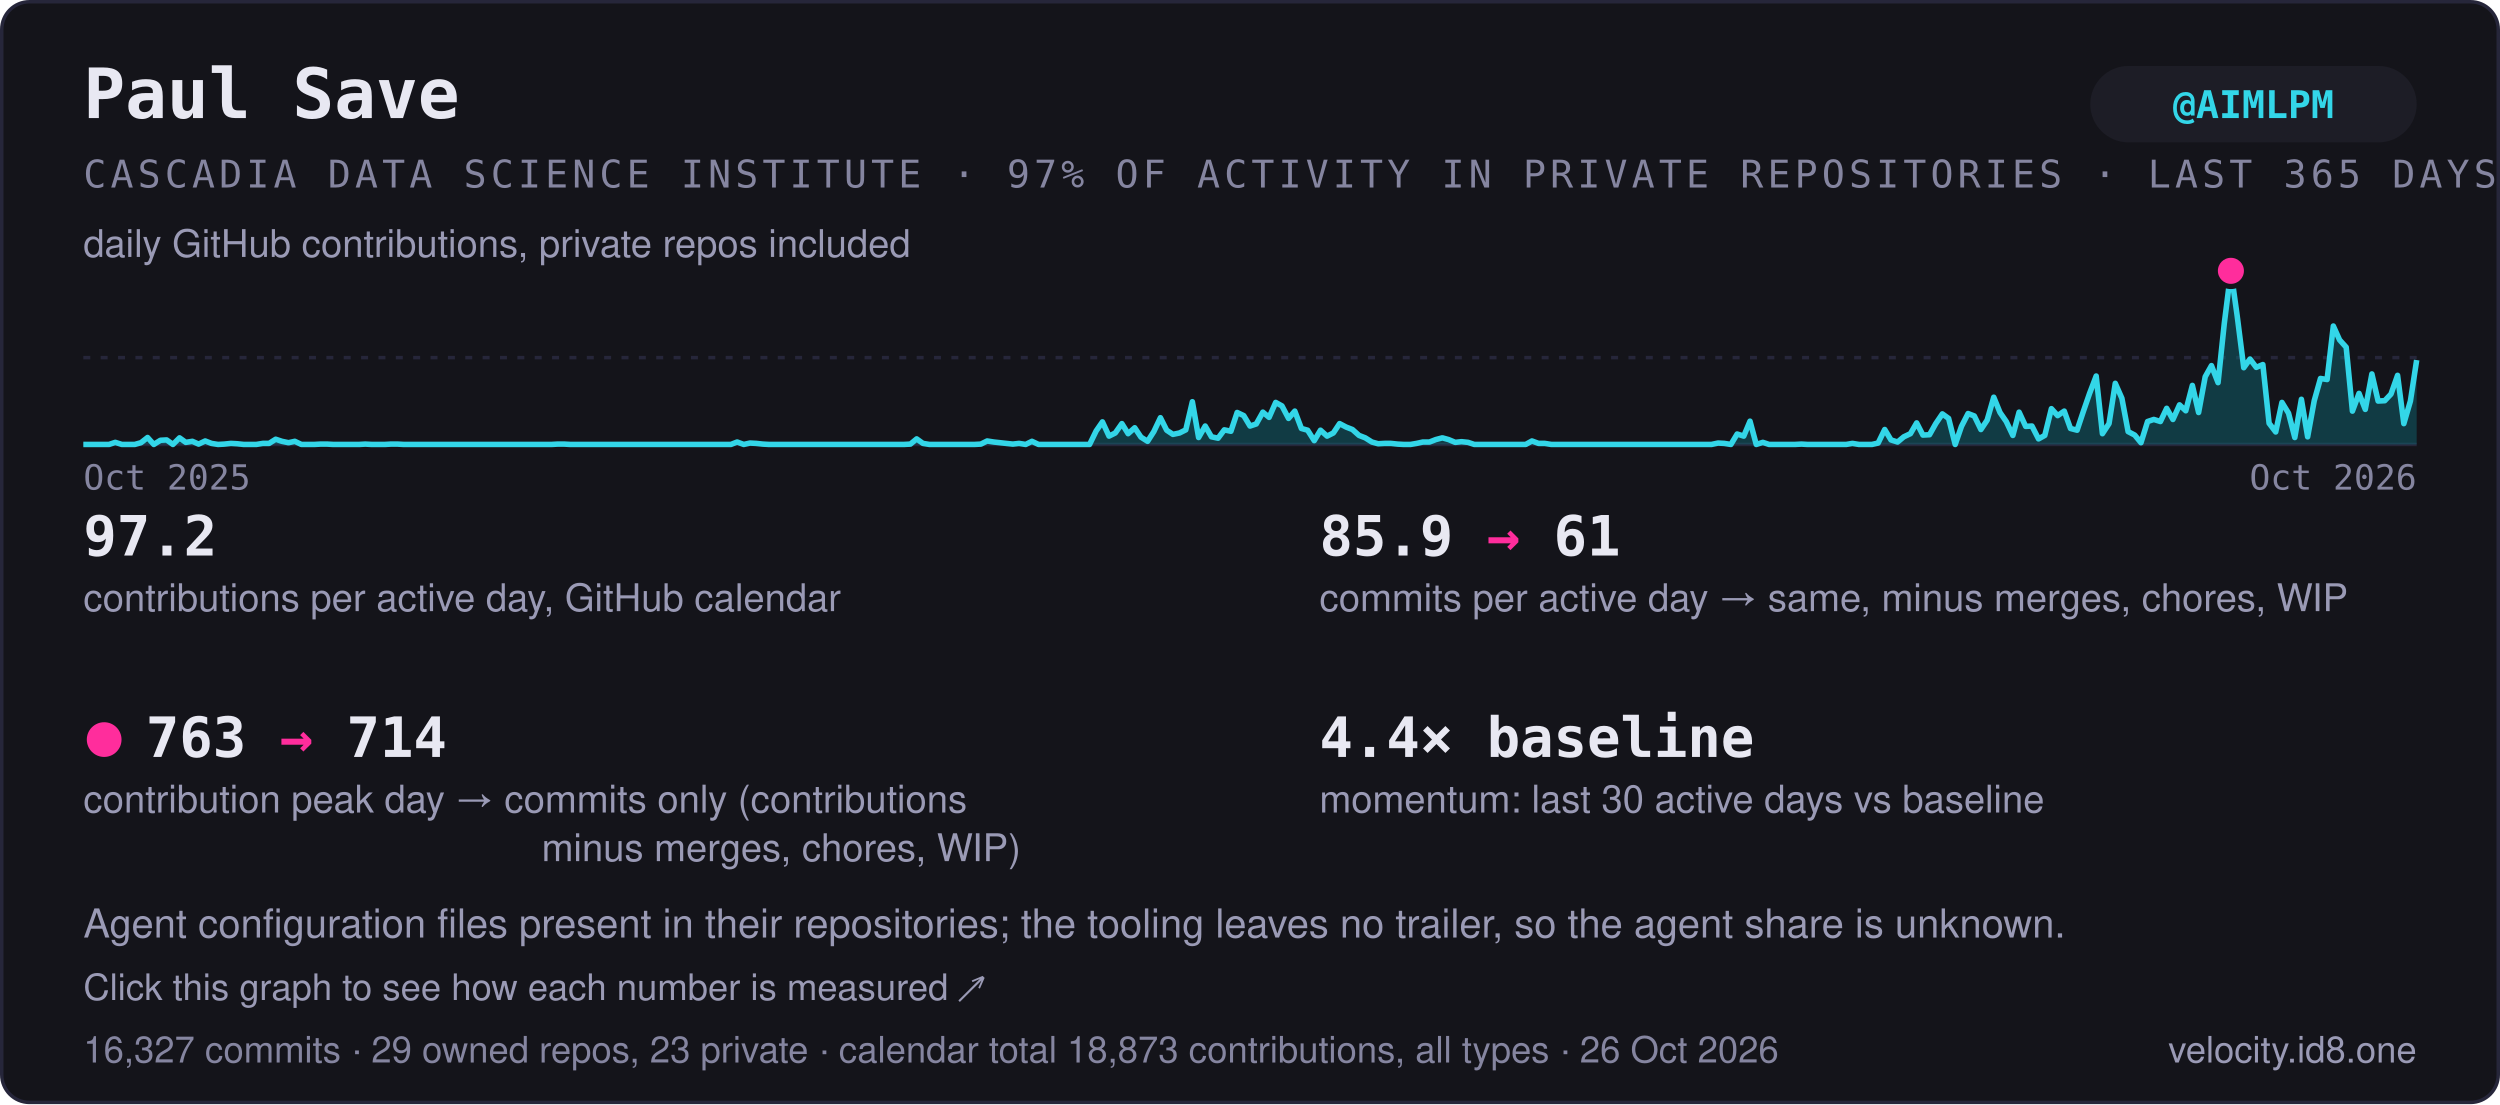
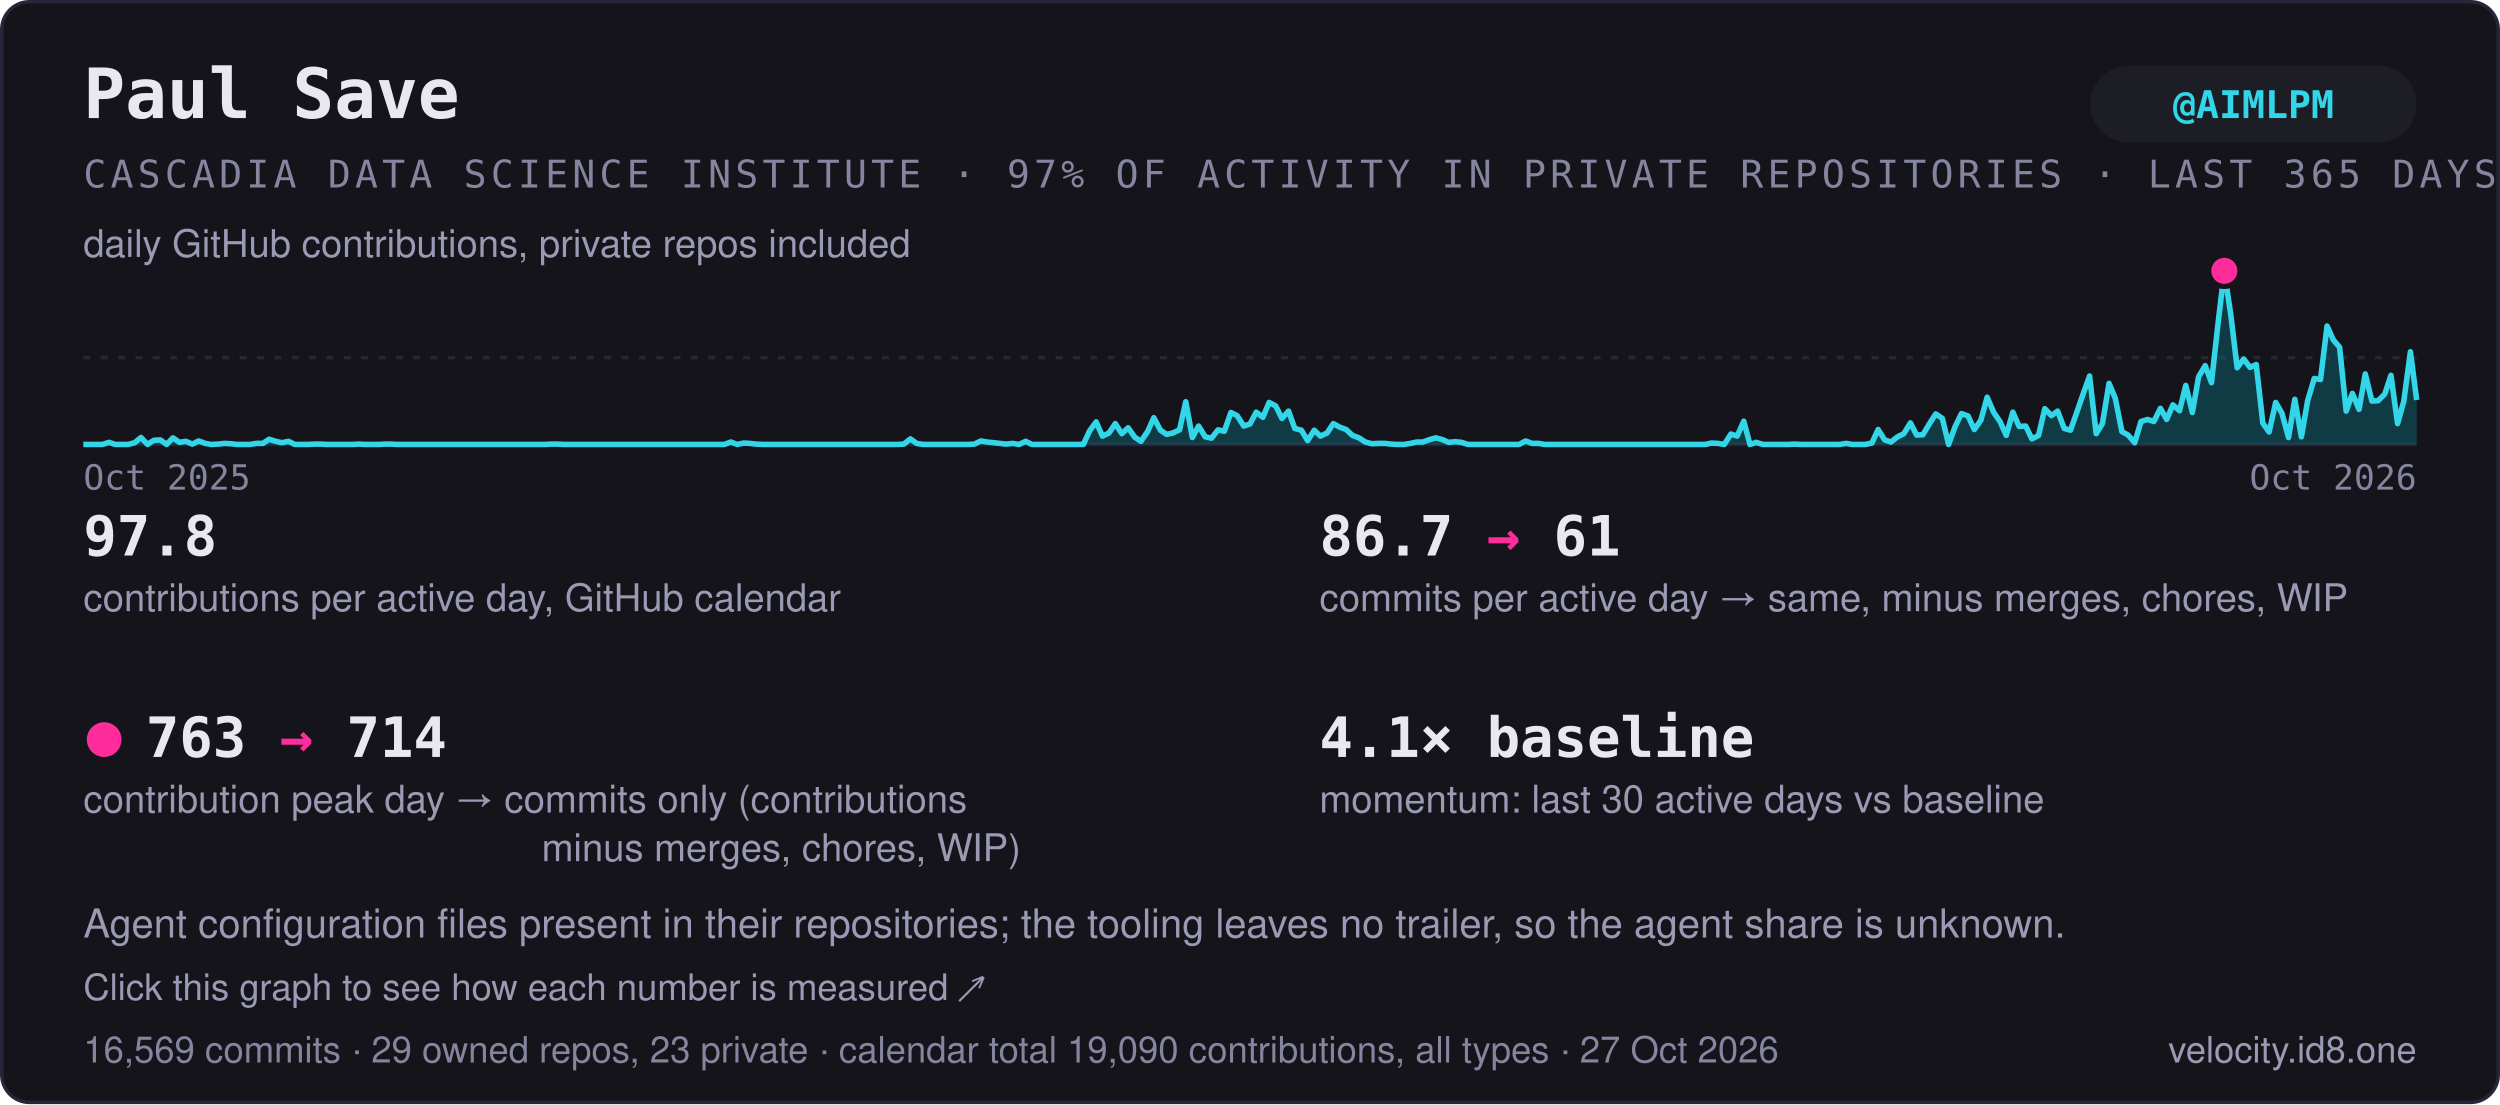
<svg xmlns="http://www.w3.org/2000/svg" width="720" height="318" viewBox="0 0 720 318" role="img" aria-label="Paul Save: Velocity Graph">
  <rect x="0.5" y="0.5" width="719" height="317" rx="8" fill="#14141A" stroke="#26263A" />
  <text x="24" y="34" font-family="Departure Mono, JetBrains Mono, ui-monospace, Menlo, monospace" font-size="20" font-weight="700" fill="#E8E8F2">Paul Save</text>
  <text x="24" y="54" font-family="Departure Mono, JetBrains Mono, ui-monospace, Menlo, monospace" font-size="11" letter-spacing="1.2" fill="#8585A0">CASCADIA DATA SCIENCE INSTITUTE · 97% OF ACTIVITY IN PRIVATE REPOSITORIES · LAST 365 DAYS</text>
  <rect x="602" y="19" width="94" height="22" rx="11" fill="#1D1D26" />
  <text x="649" y="34" text-anchor="middle" font-family="Departure Mono, JetBrains Mono, ui-monospace, Menlo, monospace" font-size="11" font-weight="600" fill="#33D6E8">@AIMLPM</text>
  <line x1="24" x2="696" y1="128" y2="128" stroke="#26263A" />
  <line x1="24" x2="696" y1="103.0" y2="103.0" stroke="#26263A" stroke-dasharray="2 3" />
-   <path d="M24.0,128.0 L25.8,128.0 L27.7,128.0 L29.5,128.0 L31.4,128.0 L33.2,127.4 L35.1,128.0 L36.9,128.0 L38.8,128.0 L40.6,127.5 L42.5,126.0 L44.3,128.0 L46.2,126.8 L48.0,126.7 L49.8,128.0 L51.7,126.1 L53.5,127.4 L55.4,127.1 L57.2,127.9 L59.1,127.0 L60.9,127.7 L62.8,128.0 L64.6,127.9 L66.5,127.7 L68.3,127.8 L70.2,128.0 L72.0,128.0 L73.8,128.0 L75.7,127.7 L77.5,127.7 L79.4,126.5 L81.2,127.1 L83.1,127.5 L84.9,127.1 L86.8,128.0 L88.6,128.0 L90.5,128.0 L92.3,127.9 L94.2,127.9 L96.0,128.0 L97.8,128.0 L99.7,128.0 L101.5,128.0 L103.4,128.0 L105.2,127.9 L107.1,128.0 L108.9,128.0 L110.8,128.0 L112.6,127.9 L114.5,127.9 L116.3,128.0 L118.2,128.0 L120.0,128.0 L121.8,128.0 L123.7,128.0 L125.5,128.0 L127.4,128.0 L129.2,128.0 L131.1,128.0 L132.9,128.0 L134.8,128.0 L136.6,128.0 L138.5,128.0 L140.3,128.0 L142.2,128.0 L144.0,128.0 L145.8,128.0 L147.7,128.0 L149.5,128.0 L151.4,128.0 L153.2,128.0 L155.1,128.0 L156.9,128.0 L158.8,128.0 L160.6,127.9 L162.5,127.9 L164.3,128.0 L166.2,128.0 L168.0,128.0 L169.8,128.0 L171.7,128.0 L173.5,128.0 L175.4,128.0 L177.2,128.0 L179.1,128.0 L180.9,128.0 L182.8,128.0 L184.6,128.0 L186.5,128.0 L188.3,128.0 L190.2,128.0 L192.0,128.0 L193.8,128.0 L195.7,128.0 L197.5,128.0 L199.4,128.0 L201.2,128.0 L203.1,128.0 L204.9,128.0 L206.8,128.0 L208.6,128.0 L210.5,128.0 L212.3,127.3 L214.2,128.0 L216.0,127.6 L217.8,127.7 L219.7,127.9 L221.5,128.0 L223.4,128.0 L225.2,128.0 L227.1,128.0 L228.9,128.0 L230.8,128.0 L232.6,128.0 L234.5,128.0 L236.3,128.0 L238.2,128.0 L240.0,128.0 L241.8,128.0 L243.7,128.0 L245.5,128.0 L247.4,128.0 L249.2,128.0 L251.1,128.0 L252.9,128.0 L254.8,128.0 L256.6,128.0 L258.5,128.0 L260.3,128.0 L262.2,127.9 L264.0,126.4 L265.8,127.7 L267.7,128.0 L269.5,128.0 L271.4,128.0 L273.2,128.0 L275.1,128.0 L276.9,128.0 L278.8,128.0 L280.6,128.0 L282.5,127.9 L284.3,127.0 L286.2,127.3 L288.0,127.5 L289.8,127.7 L291.7,127.9 L293.5,127.7 L295.4,128.0 L297.2,127.1 L299.1,128.0 L300.9,128.0 L302.8,128.0 L304.6,128.0 L306.5,128.0 L308.3,128.0 L310.2,128.0 L312.0,128.0 L313.8,128.0 L315.7,124.1 L317.5,121.5 L319.4,125.6 L321.2,124.7 L323.1,122.0 L324.9,124.9 L326.8,123.2 L328.6,125.9 L330.5,127.1 L332.3,124.3 L334.2,120.3 L336.0,123.9 L337.8,125.1 L339.7,124.7 L341.5,123.8 L343.4,115.7 L345.2,126.0 L347.1,122.7 L348.9,125.8 L350.8,126.2 L352.6,123.8 L354.5,124.2 L356.3,118.8 L358.2,119.7 L360.0,122.7 L361.8,122.1 L363.7,118.7 L365.5,120.2 L367.4,115.9 L369.2,116.9 L371.1,120.5 L372.9,118.4 L374.8,123.4 L376.6,123.9 L378.5,126.9 L380.3,123.9 L382.2,125.6 L384.0,124.7 L385.8,122.0 L387.7,123.0 L389.5,123.7 L391.4,125.4 L393.2,126.1 L395.1,127.3 L396.9,127.8 L398.8,127.7 L400.6,127.7 L402.5,127.9 L404.3,128.0 L406.2,128.0 L408.0,127.7 L409.8,127.3 L411.7,127.3 L413.5,126.6 L415.4,126.1 L417.2,126.6 L419.1,127.4 L420.9,127.2 L422.8,127.4 L424.6,128.0 L426.5,128.0 L428.3,128.0 L430.2,128.0 L432.0,128.0 L433.8,128.0 L435.7,128.0 L437.5,128.0 L439.4,128.0 L441.2,127.0 L443.1,127.7 L444.9,127.7 L446.8,128.0 L448.6,128.0 L450.5,128.0 L452.3,128.0 L454.2,128.0 L456.0,128.0 L457.8,128.0 L459.7,128.0 L461.5,128.0 L463.4,128.0 L465.2,128.0 L467.1,128.0 L468.9,128.0 L470.8,128.0 L472.6,128.0 L474.5,128.0 L476.3,128.0 L478.2,128.0 L480.0,128.0 L481.8,128.0 L483.7,128.0 L485.5,128.0 L487.4,128.0 L489.2,128.0 L491.1,128.0 L492.9,128.0 L494.8,127.6 L496.6,127.7 L498.5,128.0 L500.3,125.0 L502.2,125.6 L504.0,121.3 L505.8,128.0 L507.7,127.4 L509.5,128.0 L511.4,128.0 L513.2,128.0 L515.1,128.0 L516.9,128.0 L518.8,127.9 L520.6,128.0 L522.5,128.0 L524.3,128.0 L526.2,128.0 L528.0,128.0 L529.8,128.0 L531.7,128.0 L533.5,127.7 L535.4,128.0 L537.2,128.0 L539.1,128.0 L540.9,127.6 L542.8,123.7 L544.6,126.7 L546.5,127.3 L548.3,125.8 L550.2,124.9 L552.0,121.8 L553.8,125.3 L555.7,125.2 L557.5,122.0 L559.4,119.2 L561.2,120.5 L563.1,128.0 L564.9,122.8 L566.8,119.1 L568.6,119.8 L570.5,123.7 L572.3,121.0 L574.2,114.4 L576.0,118.8 L577.8,121.4 L579.7,125.4 L581.5,118.7 L583.4,122.8 L585.2,122.7 L587.1,126.4 L588.9,125.4 L590.8,117.7 L592.6,119.7 L594.5,118.4 L596.3,123.4 L598.2,123.9 L600.0,118.5 L601.8,113.3 L603.7,108.3 L605.5,124.9 L607.4,122.0 L609.2,110.4 L611.1,114.7 L612.9,124.3 L614.8,125.3 L616.6,127.5 L618.5,121.4 L620.3,120.8 L622.2,121.4 L624.0,117.6 L625.8,120.8 L627.7,116.6 L629.5,118.3 L631.4,111.0 L633.2,118.8 L635.1,108.5 L636.9,105.3 L638.8,110.2 L640.6,93.1 L642.5,78.0 L644.3,90.9 L646.2,105.9 L648.0,103.4 L649.8,105.8 L651.7,105.0 L653.5,121.9 L655.4,124.4 L657.2,115.9 L659.1,119.0 L660.9,126.0 L662.8,115.0 L664.6,125.8 L666.5,115.4 L668.3,109.0 L670.2,109.3 L672.0,93.9 L673.8,97.9 L675.7,100.0 L677.5,118.4 L679.4,113.3 L681.2,117.9 L683.1,107.7 L684.9,115.5 L686.8,115.4 L688.6,113.5 L690.5,108.1 L692.3,122.0 L694.2,115.5 L696.0,103.7 L696.0,128 L24,128 Z" fill="#0F6B78" fill-opacity="0.45" />
-   <path d="M24.0,128.0 L25.8,128.0 L27.7,128.0 L29.5,128.0 L31.4,128.0 L33.2,127.4 L35.1,128.0 L36.9,128.0 L38.8,128.0 L40.6,127.5 L42.5,126.0 L44.3,128.0 L46.2,126.8 L48.0,126.7 L49.8,128.0 L51.7,126.1 L53.5,127.4 L55.4,127.1 L57.2,127.9 L59.1,127.0 L60.9,127.7 L62.8,128.0 L64.6,127.9 L66.5,127.7 L68.3,127.8 L70.2,128.0 L72.0,128.0 L73.8,128.0 L75.7,127.7 L77.5,127.7 L79.4,126.5 L81.2,127.1 L83.1,127.5 L84.9,127.1 L86.8,128.0 L88.6,128.0 L90.5,128.0 L92.3,127.9 L94.2,127.9 L96.0,128.0 L97.8,128.0 L99.7,128.0 L101.5,128.0 L103.4,128.0 L105.2,127.9 L107.1,128.0 L108.9,128.0 L110.8,128.0 L112.6,127.9 L114.5,127.9 L116.3,128.0 L118.2,128.0 L120.0,128.0 L121.8,128.0 L123.7,128.0 L125.5,128.0 L127.4,128.0 L129.2,128.0 L131.1,128.0 L132.9,128.0 L134.8,128.0 L136.6,128.0 L138.5,128.0 L140.3,128.0 L142.2,128.0 L144.0,128.0 L145.8,128.0 L147.7,128.0 L149.5,128.0 L151.4,128.0 L153.2,128.0 L155.1,128.0 L156.9,128.0 L158.8,128.0 L160.6,127.9 L162.5,127.9 L164.3,128.0 L166.2,128.0 L168.0,128.0 L169.8,128.0 L171.7,128.0 L173.5,128.0 L175.4,128.0 L177.2,128.0 L179.1,128.0 L180.9,128.0 L182.8,128.0 L184.6,128.0 L186.5,128.0 L188.3,128.0 L190.2,128.0 L192.0,128.0 L193.8,128.0 L195.7,128.0 L197.5,128.0 L199.4,128.0 L201.2,128.0 L203.1,128.0 L204.9,128.0 L206.8,128.0 L208.6,128.0 L210.5,128.0 L212.3,127.3 L214.2,128.0 L216.0,127.6 L217.8,127.7 L219.7,127.9 L221.5,128.0 L223.4,128.0 L225.2,128.0 L227.1,128.0 L228.9,128.0 L230.8,128.0 L232.6,128.0 L234.5,128.0 L236.3,128.0 L238.2,128.0 L240.0,128.0 L241.8,128.0 L243.7,128.0 L245.5,128.0 L247.4,128.0 L249.2,128.0 L251.1,128.0 L252.9,128.0 L254.8,128.0 L256.6,128.0 L258.5,128.0 L260.3,128.0 L262.2,127.9 L264.0,126.4 L265.8,127.7 L267.7,128.0 L269.5,128.0 L271.4,128.0 L273.2,128.0 L275.1,128.0 L276.9,128.0 L278.8,128.0 L280.6,128.0 L282.5,127.9 L284.3,127.0 L286.2,127.3 L288.0,127.5 L289.8,127.7 L291.7,127.9 L293.5,127.7 L295.4,128.0 L297.2,127.1 L299.1,128.0 L300.9,128.0 L302.8,128.0 L304.6,128.0 L306.5,128.0 L308.3,128.0 L310.2,128.0 L312.0,128.0 L313.8,128.0 L315.7,124.1 L317.5,121.5 L319.4,125.6 L321.2,124.7 L323.1,122.0 L324.9,124.9 L326.8,123.2 L328.6,125.9 L330.5,127.1 L332.3,124.3 L334.2,120.3 L336.0,123.9 L337.8,125.1 L339.7,124.7 L341.5,123.8 L343.4,115.7 L345.2,126.0 L347.1,122.7 L348.9,125.8 L350.8,126.2 L352.6,123.8 L354.5,124.2 L356.3,118.8 L358.2,119.7 L360.0,122.7 L361.8,122.1 L363.7,118.7 L365.5,120.2 L367.4,115.9 L369.2,116.9 L371.1,120.5 L372.9,118.4 L374.8,123.4 L376.6,123.9 L378.5,126.9 L380.3,123.9 L382.2,125.6 L384.0,124.7 L385.8,122.0 L387.7,123.0 L389.5,123.7 L391.4,125.4 L393.2,126.1 L395.1,127.3 L396.9,127.8 L398.8,127.7 L400.6,127.7 L402.5,127.9 L404.3,128.0 L406.2,128.0 L408.0,127.7 L409.8,127.3 L411.7,127.3 L413.5,126.6 L415.4,126.1 L417.2,126.6 L419.1,127.4 L420.9,127.2 L422.8,127.4 L424.6,128.0 L426.5,128.0 L428.3,128.0 L430.2,128.0 L432.0,128.0 L433.8,128.0 L435.7,128.0 L437.5,128.0 L439.4,128.0 L441.2,127.0 L443.1,127.7 L444.9,127.7 L446.8,128.0 L448.6,128.0 L450.5,128.0 L452.3,128.0 L454.2,128.0 L456.0,128.0 L457.8,128.0 L459.7,128.0 L461.5,128.0 L463.4,128.0 L465.2,128.0 L467.1,128.0 L468.9,128.0 L470.8,128.0 L472.6,128.0 L474.5,128.0 L476.3,128.0 L478.2,128.0 L480.0,128.0 L481.8,128.0 L483.7,128.0 L485.5,128.0 L487.4,128.0 L489.2,128.0 L491.1,128.0 L492.9,128.0 L494.8,127.6 L496.6,127.7 L498.5,128.0 L500.3,125.0 L502.2,125.6 L504.0,121.3 L505.8,128.0 L507.7,127.4 L509.5,128.0 L511.4,128.0 L513.2,128.0 L515.1,128.0 L516.9,128.0 L518.8,127.9 L520.6,128.0 L522.5,128.0 L524.3,128.0 L526.2,128.0 L528.0,128.0 L529.8,128.0 L531.7,128.0 L533.5,127.7 L535.4,128.0 L537.2,128.0 L539.1,128.0 L540.9,127.6 L542.8,123.7 L544.6,126.7 L546.5,127.3 L548.3,125.8 L550.2,124.9 L552.0,121.8 L553.8,125.3 L555.7,125.2 L557.5,122.0 L559.4,119.2 L561.2,120.5 L563.1,128.0 L564.9,122.8 L566.8,119.1 L568.6,119.8 L570.5,123.7 L572.3,121.0 L574.2,114.4 L576.0,118.8 L577.8,121.4 L579.7,125.4 L581.5,118.7 L583.4,122.8 L585.2,122.7 L587.1,126.4 L588.9,125.4 L590.8,117.7 L592.6,119.7 L594.5,118.4 L596.3,123.4 L598.2,123.9 L600.0,118.5 L601.8,113.3 L603.7,108.3 L605.5,124.9 L607.4,122.0 L609.2,110.4 L611.1,114.7 L612.9,124.3 L614.8,125.3 L616.6,127.5 L618.5,121.4 L620.3,120.8 L622.2,121.4 L624.0,117.6 L625.8,120.8 L627.7,116.6 L629.5,118.3 L631.4,111.0 L633.2,118.8 L635.1,108.5 L636.9,105.3 L638.8,110.2 L640.6,93.1 L642.5,78.0 L644.3,90.9 L646.2,105.9 L648.0,103.4 L649.8,105.8 L651.7,105.0 L653.5,121.9 L655.4,124.4 L657.2,115.9 L659.1,119.0 L660.9,126.0 L662.8,115.0 L664.6,125.8 L666.5,115.4 L668.3,109.0 L670.2,109.3 L672.0,93.9 L673.8,97.9 L675.7,100.0 L677.5,118.4 L679.4,113.3 L681.2,117.9 L683.1,107.7 L684.9,115.5 L686.8,115.4 L688.6,113.5 L690.5,108.1 L692.3,122.0 L694.2,115.5 L696.0,103.7" fill="none" stroke="#33D6E8" stroke-width="1.6" stroke-linejoin="round" />
-   <circle cx="642.5" cy="78.0" r="4.5" fill="#FF2D9C" stroke="#14141A" stroke-width="1.5" />
+   <path d="M24.0,128.0 L25.8,128.0 L27.7,128.0 L29.5,128.0 L31.4,127.4 L33.2,128.0 L35.1,128.0 L36.9,128.0 L38.8,127.5 L40.6,126.0 L42.5,128.0 L44.3,126.8 L46.2,126.7 L48.0,128.0 L49.8,126.1 L51.7,127.4 L53.5,127.1 L55.4,127.9 L57.2,127.0 L59.1,127.7 L60.9,128.0 L62.8,127.9 L64.6,127.7 L66.5,127.8 L68.3,128.0 L70.2,128.0 L72.0,128.0 L73.8,127.7 L75.7,127.7 L77.5,126.5 L79.4,127.1 L81.2,127.5 L83.1,127.1 L84.9,128.0 L86.8,128.0 L88.6,128.0 L90.5,127.9 L92.3,127.9 L94.2,128.0 L96.0,128.0 L97.8,128.0 L99.7,128.0 L101.5,128.0 L103.4,127.9 L105.2,128.0 L107.1,128.0 L108.9,128.0 L110.8,127.9 L112.6,127.9 L114.5,128.0 L116.3,128.0 L118.2,128.0 L120.0,128.0 L121.8,128.0 L123.7,128.0 L125.5,128.0 L127.4,128.0 L129.2,128.0 L131.1,128.0 L132.9,128.0 L134.8,128.0 L136.6,128.0 L138.5,128.0 L140.3,128.0 L142.2,128.0 L144.0,128.0 L145.8,128.0 L147.7,128.0 L149.5,128.0 L151.4,128.0 L153.2,128.0 L155.1,128.0 L156.9,128.0 L158.8,127.9 L160.6,127.9 L162.5,128.0 L164.3,128.0 L166.2,128.0 L168.0,128.0 L169.8,128.0 L171.7,128.0 L173.5,128.0 L175.4,128.0 L177.2,128.0 L179.1,128.0 L180.9,128.0 L182.8,128.0 L184.6,128.0 L186.5,128.0 L188.3,128.0 L190.2,128.0 L192.0,128.0 L193.8,128.0 L195.7,128.0 L197.5,128.0 L199.4,128.0 L201.2,128.0 L203.1,128.0 L204.9,128.0 L206.8,128.0 L208.6,128.0 L210.5,127.3 L212.3,128.0 L214.2,127.6 L216.0,127.7 L217.8,127.9 L219.7,128.0 L221.5,128.0 L223.4,128.0 L225.2,128.0 L227.1,128.0 L228.9,128.0 L230.8,128.0 L232.6,128.0 L234.5,128.0 L236.3,128.0 L238.2,128.0 L240.0,128.0 L241.8,128.0 L243.7,128.0 L245.5,128.0 L247.4,128.0 L249.2,128.0 L251.1,128.0 L252.9,128.0 L254.8,128.0 L256.6,128.0 L258.5,128.0 L260.3,127.9 L262.2,126.4 L264.0,127.7 L265.8,128.0 L267.7,128.0 L269.5,128.0 L271.4,128.0 L273.2,128.0 L275.1,128.0 L276.9,128.0 L278.8,128.0 L280.6,127.9 L282.5,127.0 L284.3,127.3 L286.2,127.5 L288.0,127.7 L289.8,127.9 L291.7,127.7 L293.5,128.0 L295.4,127.1 L297.2,128.0 L299.1,128.0 L300.9,128.0 L302.8,128.0 L304.6,128.0 L306.5,128.0 L308.3,128.0 L310.2,128.0 L312.0,128.0 L313.8,124.1 L315.7,121.5 L317.5,125.6 L319.4,124.7 L321.2,122.0 L323.1,124.9 L324.9,123.2 L326.8,125.9 L328.6,127.1 L330.5,124.3 L332.3,120.3 L334.2,123.9 L336.0,125.1 L337.8,124.7 L339.7,123.8 L341.5,115.7 L343.4,126.0 L345.2,122.7 L347.1,125.8 L348.9,126.2 L350.8,123.8 L352.6,124.2 L354.5,118.8 L356.3,119.7 L358.2,122.7 L360.0,122.1 L361.8,118.7 L363.7,120.2 L365.5,115.9 L367.4,116.9 L369.2,120.5 L371.1,118.4 L372.9,123.4 L374.8,123.9 L376.6,126.9 L378.5,123.9 L380.3,125.6 L382.2,124.7 L384.0,122.0 L385.8,123.0 L387.7,123.7 L389.5,125.4 L391.4,126.1 L393.2,127.3 L395.1,127.8 L396.9,127.7 L398.8,127.7 L400.6,127.9 L402.5,128.0 L404.3,128.0 L406.2,127.7 L408.0,127.3 L409.8,127.3 L411.7,126.6 L413.5,126.1 L415.4,126.6 L417.2,127.4 L419.1,127.2 L420.9,127.4 L422.8,128.0 L424.6,128.0 L426.5,128.0 L428.3,128.0 L430.2,128.0 L432.0,128.0 L433.8,128.0 L435.7,128.0 L437.5,128.0 L439.4,127.0 L441.2,127.7 L443.1,127.7 L444.9,128.0 L446.8,128.0 L448.6,128.0 L450.5,128.0 L452.3,128.0 L454.2,128.0 L456.0,128.0 L457.8,128.0 L459.7,128.0 L461.5,128.0 L463.4,128.0 L465.2,128.0 L467.1,128.0 L468.9,128.0 L470.8,128.0 L472.6,128.0 L474.5,128.0 L476.3,128.0 L478.2,128.0 L480.0,128.0 L481.8,128.0 L483.7,128.0 L485.5,128.0 L487.4,128.0 L489.2,128.0 L491.1,128.0 L492.9,127.6 L494.8,127.7 L496.6,128.0 L498.5,125.0 L500.3,125.6 L502.2,121.3 L504.0,128.0 L505.8,127.4 L507.7,128.0 L509.5,128.0 L511.4,128.0 L513.2,128.0 L515.1,128.0 L516.9,127.9 L518.8,128.0 L520.6,128.0 L522.5,128.0 L524.3,128.0 L526.2,128.0 L528.0,128.0 L529.8,128.0 L531.7,127.7 L533.5,128.0 L535.4,128.0 L537.2,128.0 L539.1,127.6 L540.9,123.7 L542.8,126.7 L544.6,127.3 L546.5,125.8 L548.3,124.9 L550.2,121.8 L552.0,125.3 L553.8,125.2 L555.7,122.0 L557.5,119.2 L559.4,120.5 L561.2,128.0 L563.1,122.8 L564.9,119.1 L566.8,119.8 L568.6,123.7 L570.5,121.0 L572.3,114.4 L574.2,118.8 L576.0,121.4 L577.8,125.4 L579.7,118.7 L581.5,122.8 L583.4,122.7 L585.2,126.4 L587.1,125.4 L588.9,117.7 L590.8,119.7 L592.6,118.4 L594.5,123.4 L596.3,123.9 L598.2,118.5 L600.0,113.3 L601.8,108.3 L603.7,124.9 L605.5,122.0 L607.4,110.4 L609.2,114.7 L611.1,124.3 L612.9,125.3 L614.8,127.5 L616.6,121.4 L618.5,120.8 L620.3,121.4 L622.2,117.6 L624.0,120.8 L625.8,116.6 L627.7,118.3 L629.5,111.0 L631.4,118.8 L633.2,108.5 L635.1,105.3 L636.9,110.2 L638.8,93.1 L640.6,78.0 L642.5,90.9 L644.3,105.9 L646.2,103.4 L648.0,105.8 L649.8,105.0 L651.7,121.9 L653.5,124.4 L655.4,115.9 L657.2,119.0 L659.1,126.0 L660.9,115.0 L662.8,125.8 L664.6,115.4 L666.5,109.0 L668.3,109.3 L670.2,93.9 L672.0,97.9 L673.8,100.0 L675.7,118.4 L677.5,113.3 L679.4,117.9 L681.2,107.7 L683.1,115.5 L684.9,115.4 L686.8,113.5 L688.6,108.1 L690.5,122.0 L692.3,115.5 L694.2,101.3 L696.0,115.2 L696.0,128 L24,128 Z" fill="#0F6B78" fill-opacity="0.45" />
+   <path d="M24.0,128.0 L25.8,128.0 L27.7,128.0 L29.5,128.0 L31.4,127.4 L33.2,128.0 L35.1,128.0 L36.9,128.0 L38.8,127.5 L40.6,126.0 L42.5,128.0 L44.3,126.8 L46.2,126.7 L48.0,128.0 L49.8,126.1 L51.7,127.4 L53.5,127.1 L55.4,127.9 L57.2,127.0 L59.1,127.7 L60.9,128.0 L62.8,127.9 L64.6,127.7 L66.5,127.8 L68.3,128.0 L70.2,128.0 L72.0,128.0 L73.8,127.7 L75.7,127.7 L77.5,126.5 L79.4,127.1 L81.2,127.5 L83.1,127.1 L84.9,128.0 L86.8,128.0 L88.6,128.0 L90.5,127.9 L92.3,127.9 L94.2,128.0 L96.0,128.0 L97.8,128.0 L99.7,128.0 L101.5,128.0 L103.4,127.9 L105.2,128.0 L107.1,128.0 L108.9,128.0 L110.8,127.9 L112.6,127.9 L114.5,128.0 L116.3,128.0 L118.2,128.0 L120.0,128.0 L121.8,128.0 L123.7,128.0 L125.5,128.0 L127.4,128.0 L129.2,128.0 L131.1,128.0 L132.9,128.0 L134.8,128.0 L136.6,128.0 L138.5,128.0 L140.3,128.0 L142.2,128.0 L144.0,128.0 L145.8,128.0 L147.7,128.0 L149.5,128.0 L151.4,128.0 L153.2,128.0 L155.1,128.0 L156.9,128.0 L158.8,127.9 L160.6,127.9 L162.5,128.0 L164.3,128.0 L166.2,128.0 L168.0,128.0 L169.8,128.0 L171.7,128.0 L173.5,128.0 L175.4,128.0 L177.2,128.0 L179.1,128.0 L180.9,128.0 L182.8,128.0 L184.6,128.0 L186.5,128.0 L188.3,128.0 L190.2,128.0 L192.0,128.0 L193.8,128.0 L195.7,128.0 L197.5,128.0 L199.4,128.0 L201.2,128.0 L203.1,128.0 L204.9,128.0 L206.8,128.0 L208.6,128.0 L210.5,127.3 L212.3,128.0 L214.2,127.6 L216.0,127.7 L217.8,127.9 L219.7,128.0 L221.5,128.0 L223.4,128.0 L225.2,128.0 L227.1,128.0 L228.9,128.0 L230.8,128.0 L232.6,128.0 L234.5,128.0 L236.3,128.0 L238.2,128.0 L240.0,128.0 L241.8,128.0 L243.7,128.0 L245.5,128.0 L247.4,128.0 L249.2,128.0 L251.1,128.0 L252.9,128.0 L254.8,128.0 L256.6,128.0 L258.5,128.0 L260.3,127.9 L262.2,126.4 L264.0,127.7 L265.8,128.0 L267.7,128.0 L269.5,128.0 L271.4,128.0 L273.2,128.0 L275.1,128.0 L276.9,128.0 L278.8,128.0 L280.6,127.9 L282.5,127.0 L284.3,127.3 L286.2,127.5 L288.0,127.7 L289.8,127.9 L291.7,127.7 L293.5,128.0 L295.4,127.1 L297.2,128.0 L299.1,128.0 L300.9,128.0 L302.8,128.0 L304.6,128.0 L306.5,128.0 L308.3,128.0 L310.2,128.0 L312.0,128.0 L313.8,124.1 L315.7,121.5 L317.5,125.6 L319.4,124.7 L321.2,122.0 L323.1,124.9 L324.9,123.2 L326.8,125.9 L328.6,127.1 L330.5,124.3 L332.3,120.3 L334.2,123.9 L336.0,125.1 L337.8,124.7 L339.7,123.8 L341.5,115.7 L343.4,126.0 L345.2,122.7 L347.1,125.8 L348.9,126.2 L350.8,123.8 L352.6,124.2 L354.5,118.8 L356.3,119.7 L358.2,122.7 L360.0,122.1 L361.8,118.7 L363.7,120.2 L365.5,115.9 L367.4,116.9 L369.2,120.5 L371.1,118.4 L372.9,123.4 L374.8,123.9 L376.6,126.9 L378.5,123.9 L380.3,125.6 L382.2,124.7 L384.0,122.0 L385.8,123.0 L387.7,123.7 L389.5,125.4 L391.4,126.1 L393.2,127.3 L395.1,127.8 L396.9,127.7 L398.8,127.7 L400.6,127.9 L402.5,128.0 L404.3,128.0 L406.2,127.7 L408.0,127.3 L409.8,127.3 L411.7,126.6 L413.5,126.1 L415.4,126.6 L417.2,127.4 L419.1,127.2 L420.9,127.4 L422.8,128.0 L424.6,128.0 L426.5,128.0 L428.3,128.0 L430.2,128.0 L432.0,128.0 L433.8,128.0 L435.7,128.0 L437.5,128.0 L439.4,127.0 L441.2,127.7 L443.1,127.7 L444.9,128.0 L446.8,128.0 L448.6,128.0 L450.5,128.0 L452.3,128.0 L454.2,128.0 L456.0,128.0 L457.8,128.0 L459.7,128.0 L461.5,128.0 L463.4,128.0 L465.2,128.0 L467.1,128.0 L468.9,128.0 L470.8,128.0 L472.6,128.0 L474.5,128.0 L476.3,128.0 L478.2,128.0 L480.0,128.0 L481.8,128.0 L483.7,128.0 L485.5,128.0 L487.4,128.0 L489.2,128.0 L491.1,128.0 L492.9,127.6 L494.8,127.7 L496.6,128.0 L498.5,125.0 L500.3,125.6 L502.2,121.3 L504.0,128.0 L505.8,127.4 L507.7,128.0 L509.5,128.0 L511.4,128.0 L513.2,128.0 L515.1,128.0 L516.9,127.9 L518.8,128.0 L520.6,128.0 L522.5,128.0 L524.3,128.0 L526.2,128.0 L528.0,128.0 L529.8,128.0 L531.7,127.7 L533.5,128.0 L535.4,128.0 L537.2,128.0 L539.1,127.6 L540.9,123.7 L542.8,126.7 L544.6,127.3 L546.5,125.8 L548.3,124.9 L550.2,121.8 L552.0,125.3 L553.8,125.2 L555.7,122.0 L557.5,119.2 L559.4,120.5 L561.2,128.0 L563.1,122.8 L564.9,119.1 L566.8,119.8 L568.6,123.7 L570.5,121.0 L572.3,114.4 L574.2,118.8 L576.0,121.4 L577.8,125.4 L579.7,118.7 L581.5,122.8 L583.4,122.7 L585.2,126.4 L587.1,125.4 L588.9,117.7 L590.8,119.7 L592.6,118.4 L594.5,123.4 L596.3,123.9 L598.2,118.5 L600.0,113.3 L601.8,108.3 L603.7,124.9 L605.5,122.0 L607.4,110.4 L609.2,114.7 L611.1,124.3 L612.9,125.3 L614.8,127.5 L616.6,121.4 L618.5,120.8 L620.3,121.4 L622.2,117.6 L624.0,120.8 L625.8,116.6 L627.7,118.3 L629.5,111.0 L631.4,118.8 L633.2,108.5 L635.1,105.3 L636.9,110.2 L638.8,93.1 L640.6,78.0 L642.5,90.9 L644.3,105.9 L646.2,103.4 L648.0,105.8 L649.8,105.0 L651.7,121.9 L653.5,124.4 L655.4,115.9 L657.2,119.0 L659.1,126.0 L660.9,115.0 L662.8,125.8 L664.6,115.4 L666.5,109.0 L668.3,109.3 L670.2,93.9 L672.0,97.9 L673.8,100.0 L675.7,118.4 L677.5,113.3 L679.4,117.9 L681.2,107.7 L683.1,115.5 L684.9,115.4 L686.8,113.5 L688.6,108.1 L690.5,122.0 L692.3,115.5 L694.2,101.3 L696.0,115.2" fill="none" stroke="#33D6E8" stroke-width="1.6" stroke-linejoin="round" />
+   <circle cx="640.6" cy="78.0" r="4.5" fill="#FF2D9C" stroke="#14141A" stroke-width="1.5" />
  <text x="24" y="141" font-family="Departure Mono, JetBrains Mono, ui-monospace, Menlo, monospace" font-size="10" fill="#8585A0">Oct 2025</text>
  <text x="696" y="141" text-anchor="end" font-family="Departure Mono, JetBrains Mono, ui-monospace, Menlo, monospace" font-size="10" fill="#8585A0">Oct 2026</text>
  <text x="24" y="74" font-family="-apple-system, BlinkMacSystemFont, 'Segoe UI', Helvetica, Arial, sans-serif" font-size="11" fill="#9A9AB5">daily GitHub contributions, private repos included</text>
-   <text x="24" y="160" font-family="Departure Mono, JetBrains Mono, ui-monospace, Menlo, monospace" font-size="16" font-weight="600" fill="#E8E8F2">97.2</text>
+   <text x="24" y="160" font-family="Departure Mono, JetBrains Mono, ui-monospace, Menlo, monospace" font-size="16" font-weight="600" fill="#E8E8F2">97.8</text>
  <text x="24" y="176" font-family="-apple-system, BlinkMacSystemFont, 'Segoe UI', Helvetica, Arial, sans-serif" font-size="11" fill="#9A9AB5">contributions per active day, GitHub calendar</text>
-   <text x="380" y="160" font-family="Departure Mono, JetBrains Mono, ui-monospace, Menlo, monospace" font-size="16" font-weight="600" fill="#E8E8F2">85.9 <tspan fill="#FF2D9C">→</tspan> 61</text>
+   <text x="380" y="160" font-family="Departure Mono, JetBrains Mono, ui-monospace, Menlo, monospace" font-size="16" font-weight="600" fill="#E8E8F2">86.7 <tspan fill="#FF2D9C">→</tspan> 61</text>
  <text x="380" y="176" font-family="-apple-system, BlinkMacSystemFont, 'Segoe UI', Helvetica, Arial, sans-serif" font-size="11" fill="#9A9AB5">commits per active day → same, minus merges, chores, WIP</text>
  <circle cx="30" cy="213" r="5" fill="#FF2D9C" />
  <text x="42" y="218" font-family="Departure Mono, JetBrains Mono, ui-monospace, Menlo, monospace" font-size="16" font-weight="600" fill="#E8E8F2">763 <tspan fill="#FF2D9C">→</tspan> 714</text>
  <text x="24" y="234" font-family="-apple-system, BlinkMacSystemFont, 'Segoe UI', Helvetica, Arial, sans-serif" font-size="11" fill="#9A9AB5">contribution peak day → commits only (contributions</text>
  <text x="156" y="248" font-family="-apple-system, BlinkMacSystemFont, 'Segoe UI', Helvetica, Arial, sans-serif" font-size="11" fill="#9A9AB5">minus merges, chores, WIP)</text>
-   <text x="380" y="218" font-family="Departure Mono, JetBrains Mono, ui-monospace, Menlo, monospace" font-size="16" font-weight="600" fill="#E8E8F2">4.4× baseline</text>
+   <text x="380" y="218" font-family="Departure Mono, JetBrains Mono, ui-monospace, Menlo, monospace" font-size="16" font-weight="600" fill="#E8E8F2">4.1× baseline</text>
  <text x="380" y="234" font-family="-apple-system, BlinkMacSystemFont, 'Segoe UI', Helvetica, Arial, sans-serif" font-size="11" fill="#9A9AB5">momentum: last 30 active days vs baseline</text>
  <text x="24" y="270" font-family="-apple-system, BlinkMacSystemFont, 'Segoe UI', Helvetica, Arial, sans-serif" font-size="11.5" fill="#9A9AB5">Agent configuration files present in their repositories; the tooling leaves no trailer, so the agent share is unknown.</text>
  <text x="24" y="288" font-family="-apple-system, BlinkMacSystemFont, 'Segoe UI', Helvetica, Arial, sans-serif" font-size="10.5" fill="#9A9AB5">Click this graph to see how each number is measured ↗</text>
-   <text x="24" y="306" font-family="-apple-system, BlinkMacSystemFont, 'Segoe UI', Helvetica, Arial, sans-serif" font-size="10.5" fill="#8585A0">16,327 commits · 29 owned repos, 23 private · calendar total 18,873 contributions, all types · 26 Oct 2026</text>
+   <text x="24" y="306" font-family="-apple-system, BlinkMacSystemFont, 'Segoe UI', Helvetica, Arial, sans-serif" font-size="10.5" fill="#8585A0">16,569 commits · 29 owned repos, 23 private · calendar total 19,090 contributions, all types · 27 Oct 2026</text>
  <text x="696" y="306" text-anchor="end" font-family="-apple-system, BlinkMacSystemFont, 'Segoe UI', Helvetica, Arial, sans-serif" font-size="10.5" fill="#9A9AB5">velocity.id8.one</text>
</svg>
